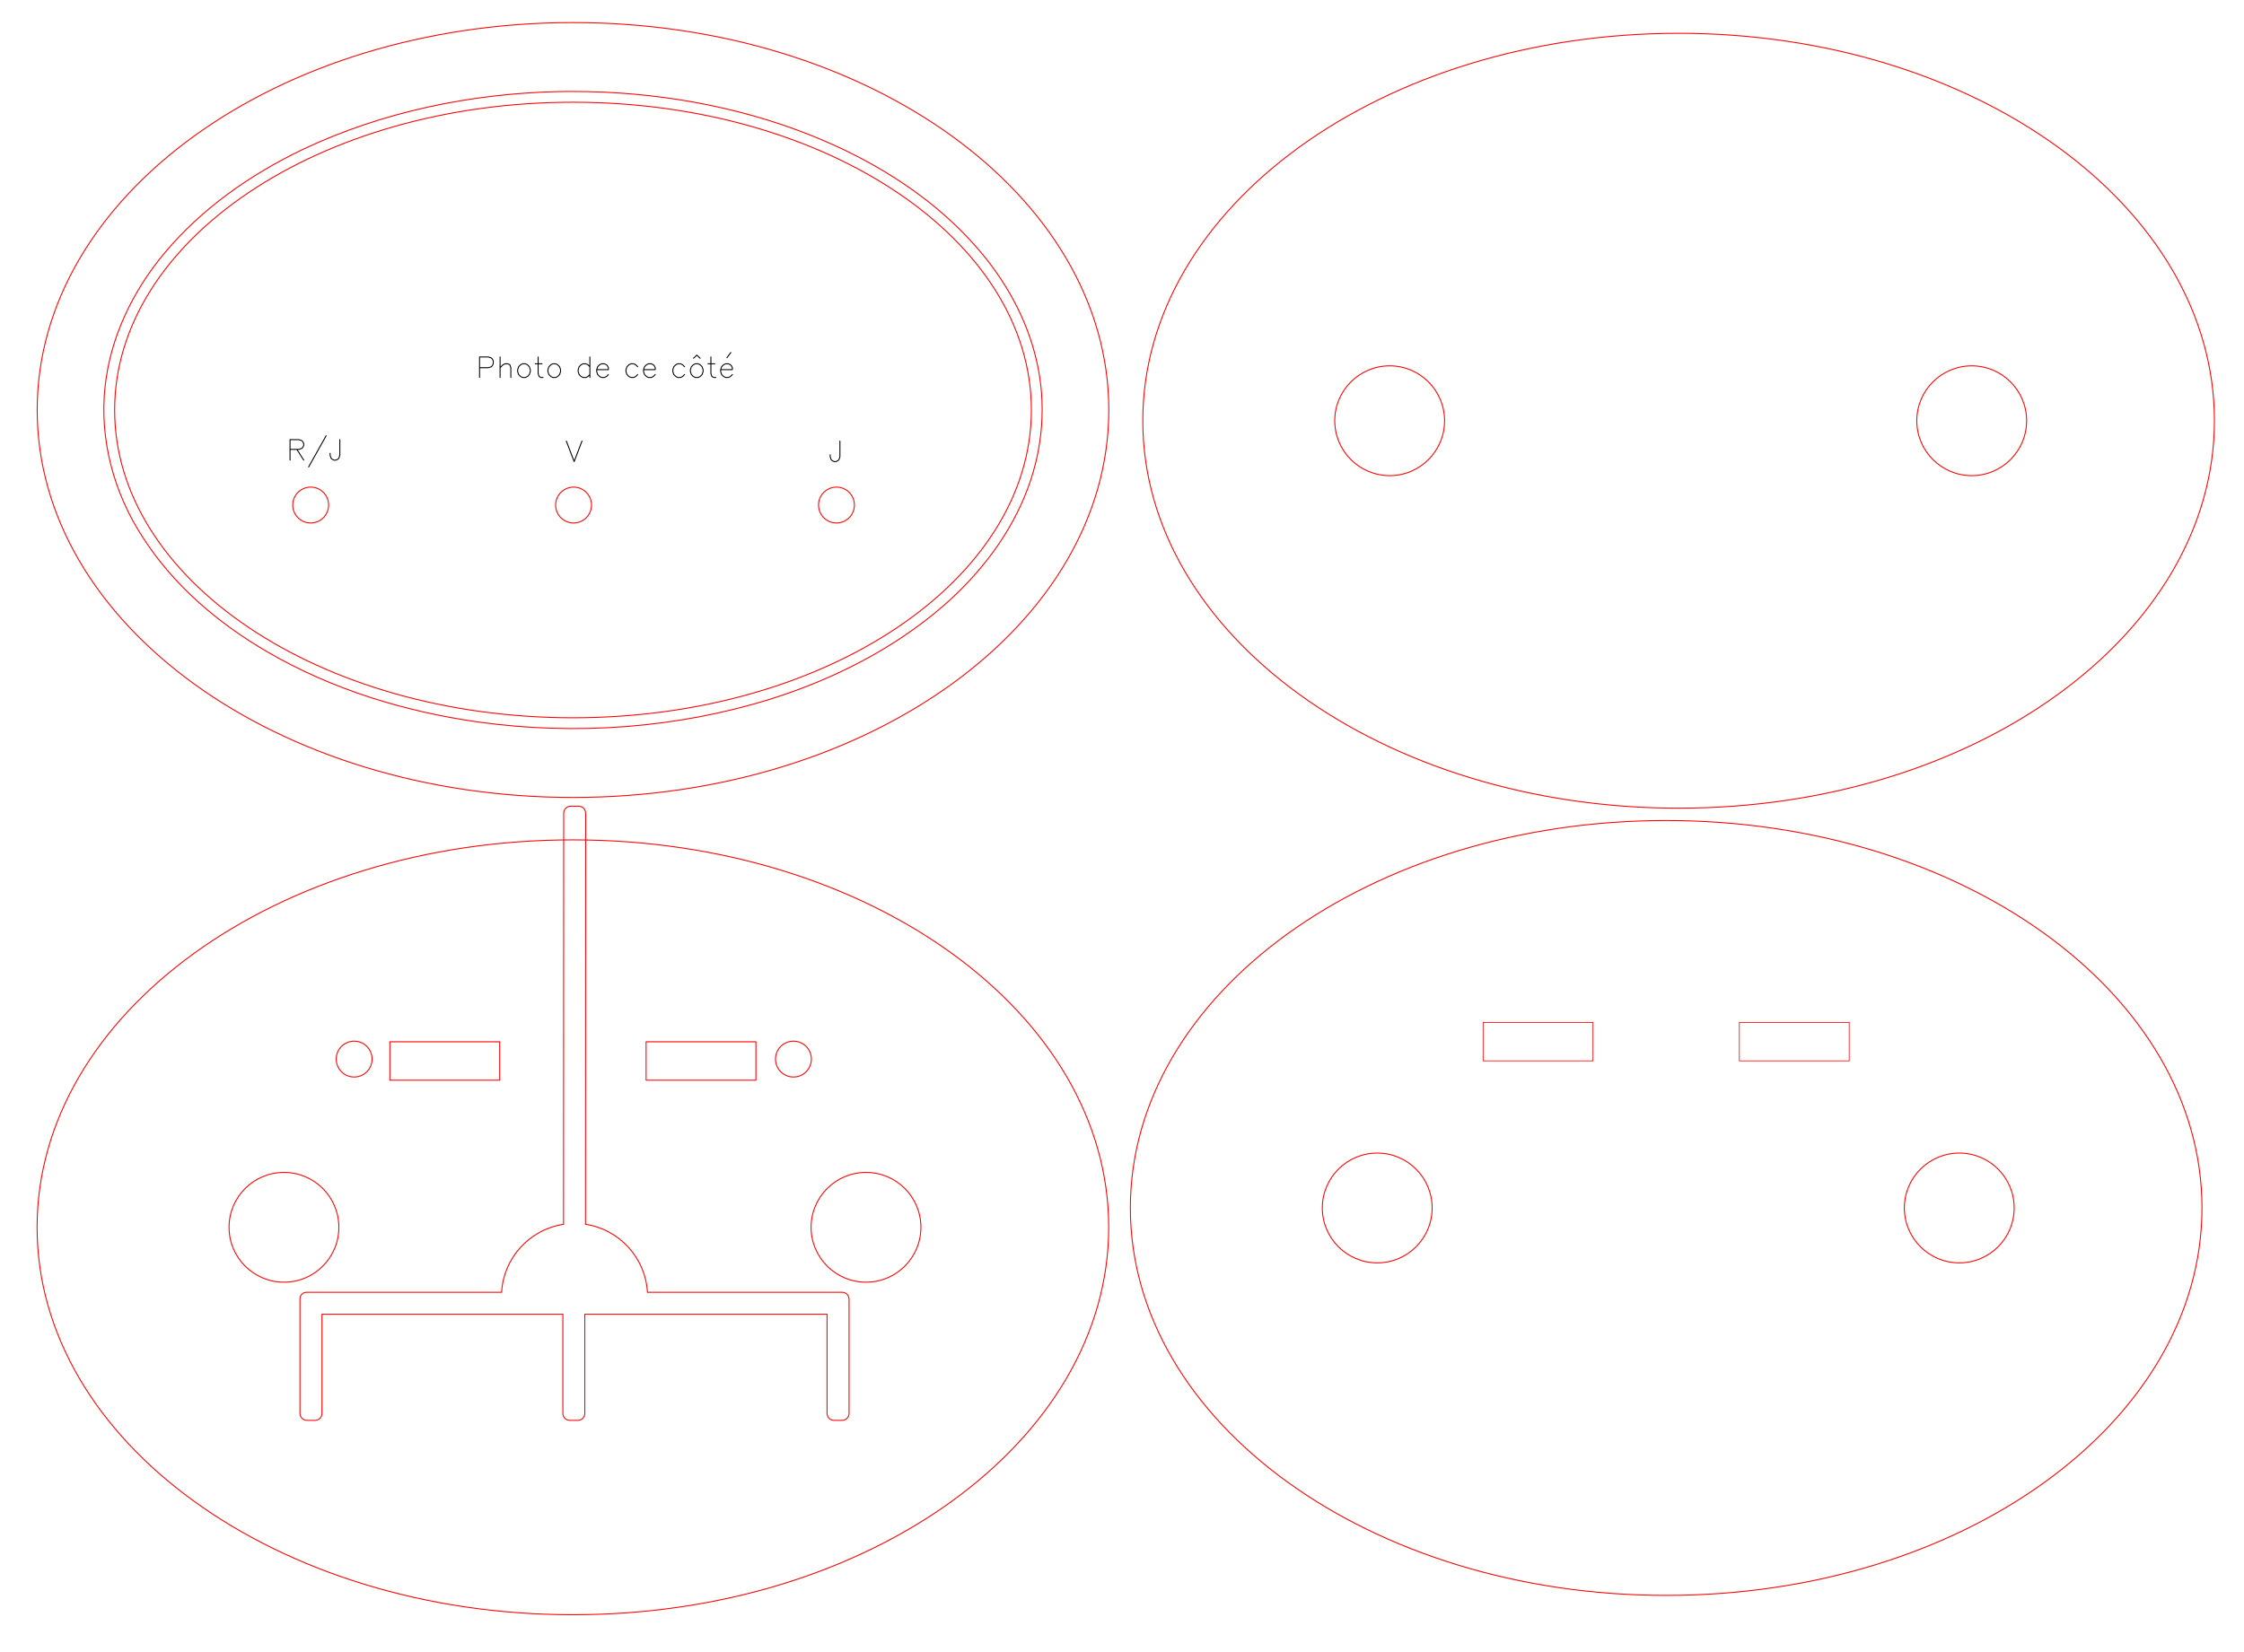
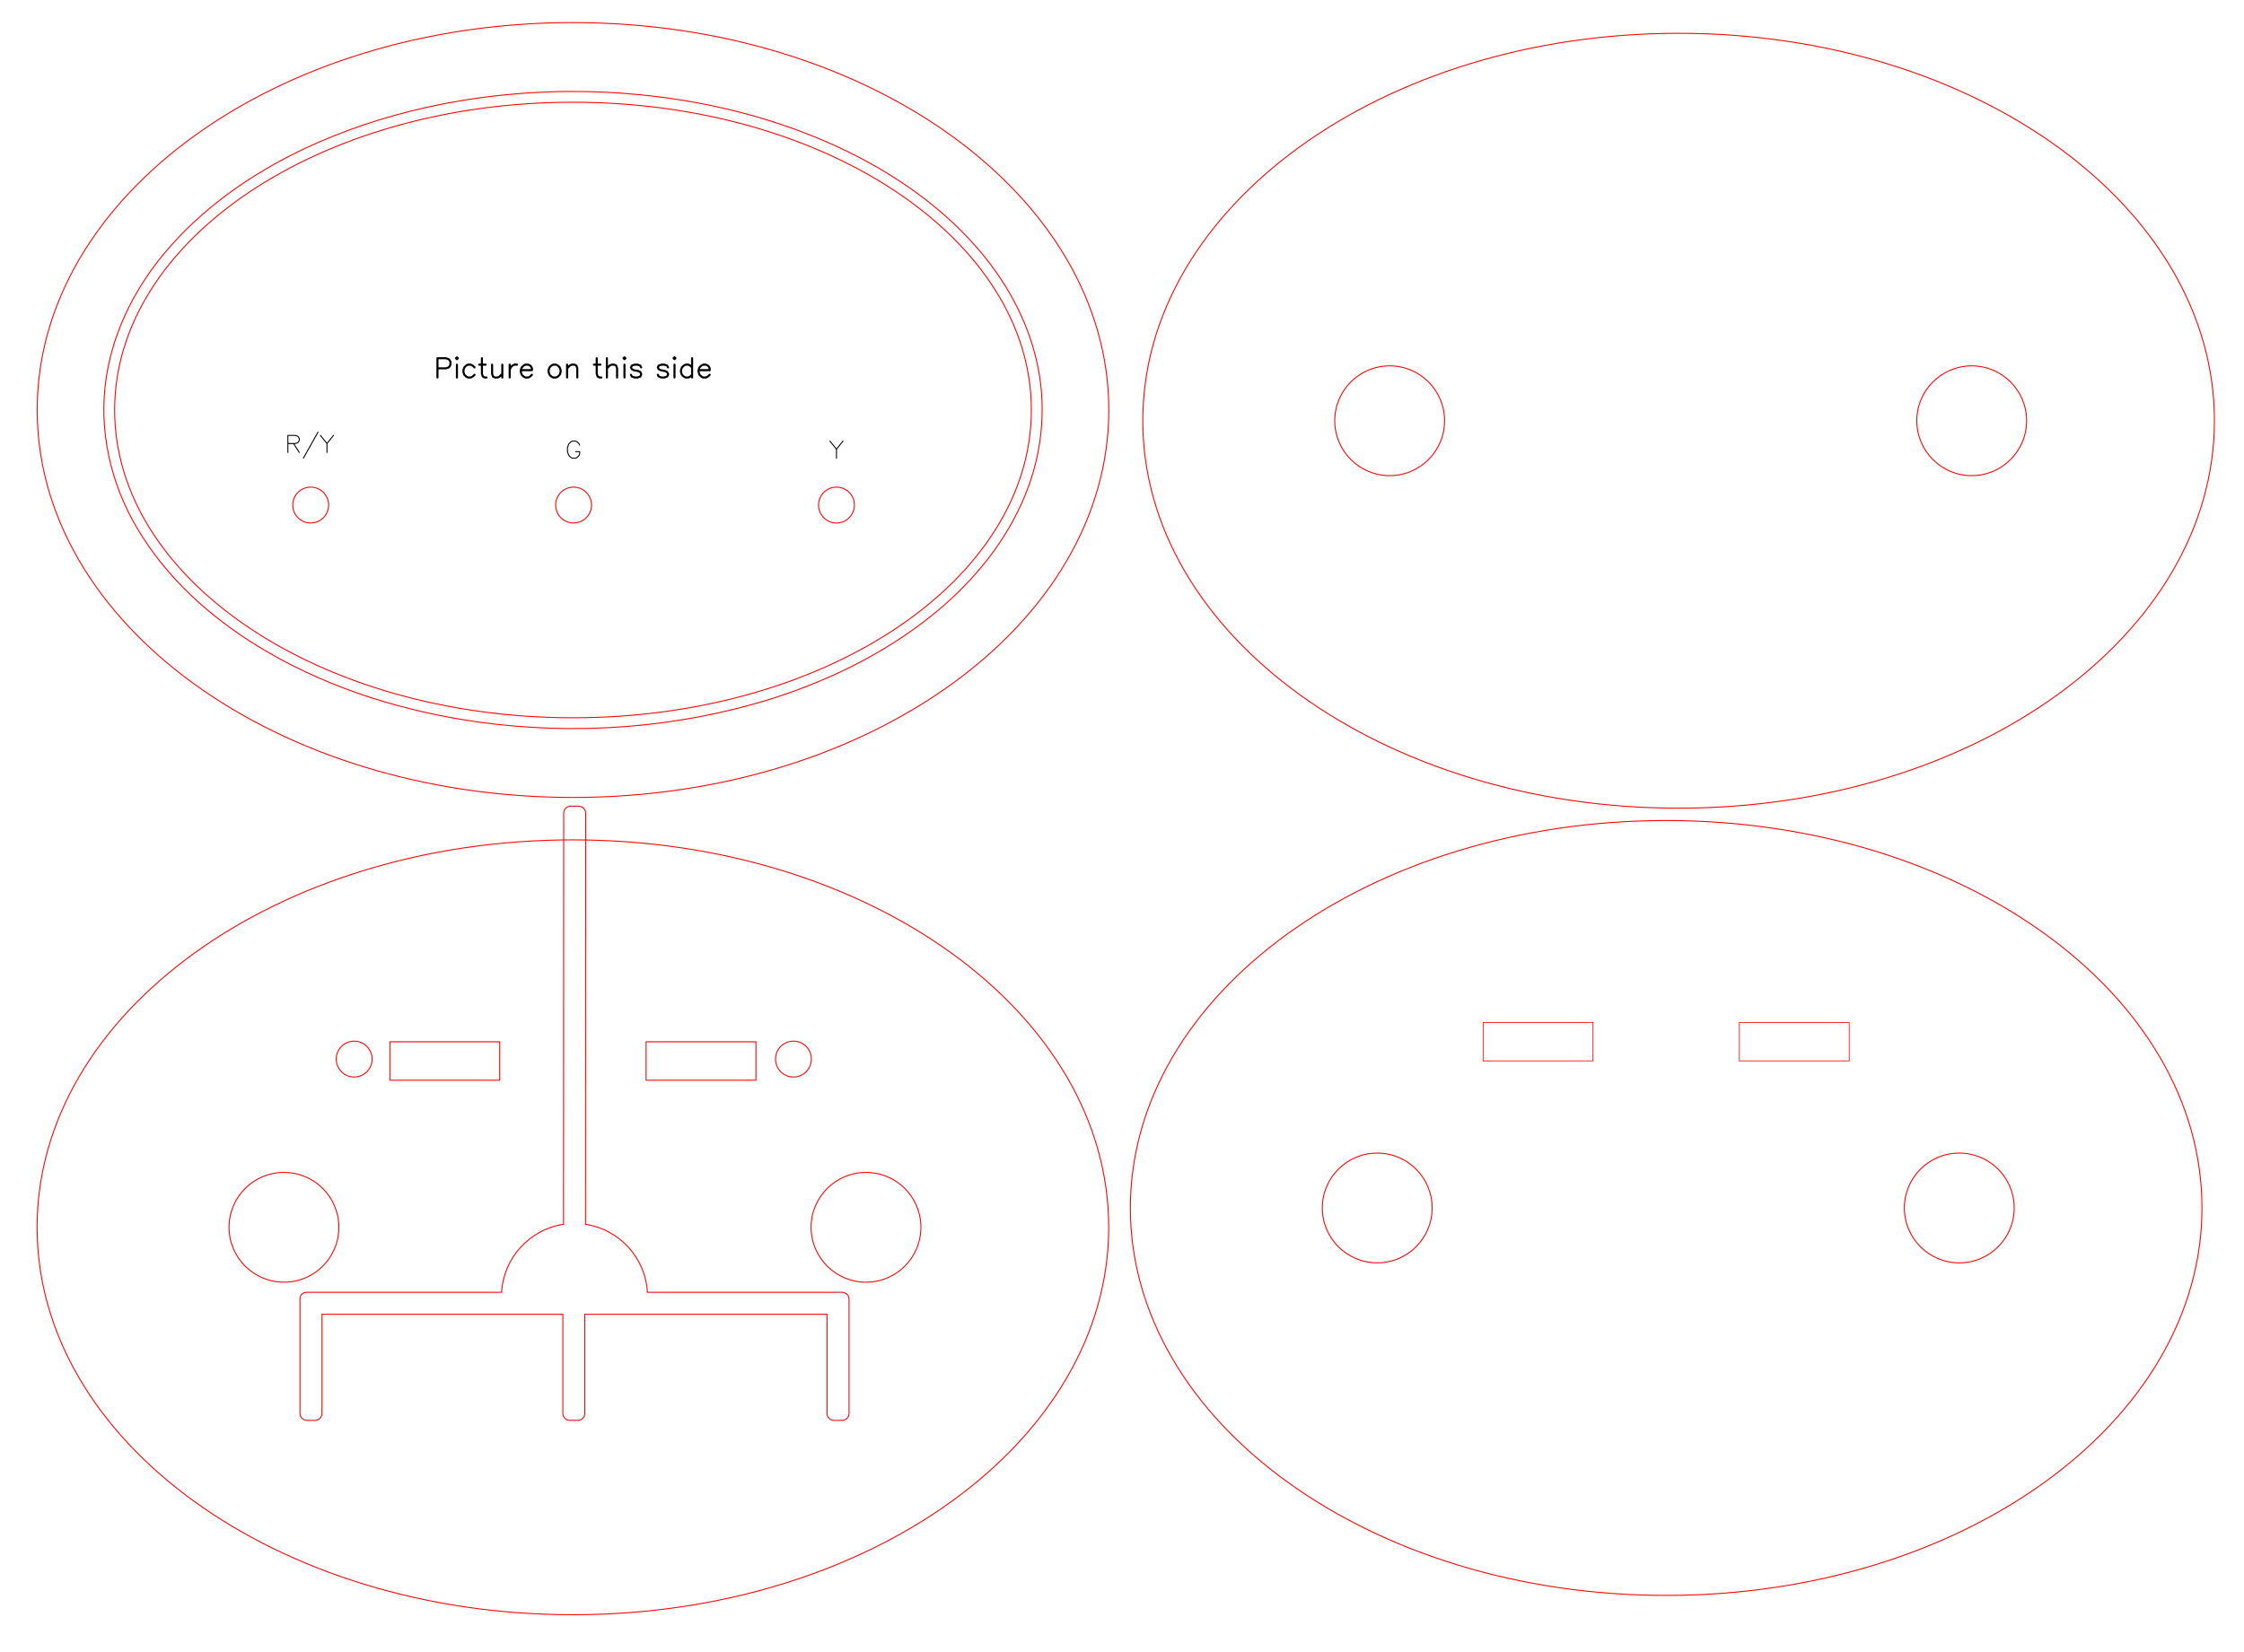
<svg xmlns="http://www.w3.org/2000/svg" width="613mm" height="451.364mm" viewBox="0 0 613 451.364" version="1.1" id="svg2256">
  <defs id="defs2253">
    <rect x="1180.458" y="480.306" width="45.912" height="53.858" id="rect18691" />
    <rect x="1128.366" y="448.521" width="56.507" height="32.668" id="rect17673" />
    <rect x="951.783" y="468.828" width="316.084" height="82.111" id="rect15727" />
    <rect x="946.463" y="343.374" width="307.163" height="99.891" id="rect13049" />
    <rect x="801.621" y="434.524" width="96.145" height="72.421" id="rect11286" />
    <rect x="1274.853" y="595.597" width="83.658" height="68.675" id="rect8134" />
    <rect x="1060.088" y="604.338" width="78.664" height="56.188" id="rect7248" />
    <rect x="860.307" y="586.857" width="133.604" height="121.117" id="rect4822" />
    <rect x="194.787" y="159.825" width="299.672" height="137.349" id="rect2404" />
  </defs>
-   <g id="layer1" transform="translate(-259.893,-37.8971)">
+   <g id="layer1" transform="translate(-259.893,-37.8971)" style="display:inline">
    <ellipse style="fill:none;fill-rule:evenodd;stroke:#ff0000;stroke-width:0.265;stroke-linecap:round;stroke-linejoin:round" id="ellipse518" cx="416.393" cy="373.261" rx="146.368" ry="105.868" />
    <rect style="fill:none;fill-rule:evenodd;stroke:#ff0000;stroke-width:0.265;stroke-linecap:round;stroke-linejoin:round" id="rect544" width="30" height="10.5" x="366.393" y="322.565" />
    <rect style="fill:none;fill-rule:evenodd;stroke:#ff0000;stroke-width:0.265;stroke-linecap:round;stroke-linejoin:round" id="rect626" width="30" height="10.5" x="436.393" y="322.565" />
    <circle style="fill:none;stroke:#ff0000;stroke-width:0.265" id="circle635" cx="476.638" cy="327.293" r="4.9" />
    <g id="g654" transform="translate(5.2e-6,241.2831)">
      <ellipse style="fill:none;stroke:#ff0000;stroke-width:0.265" id="ellipse1174" cx="496.461" cy="131.978" rx="15" ry="15" />
      <ellipse style="fill:none;stroke:#ff0000;stroke-width:0.265" id="ellipse648" cx="337.461" cy="131.978" rx="15" ry="15" />
    </g>
    <g id="g2600-1" transform="translate(9.263863,-220.3959)">
      <ellipse style="fill:none;fill-rule:evenodd;stroke:#ff0000;stroke-width:0.265;stroke-linecap:round;stroke-linejoin:round" id="ellipse2317-1" cx="709.179" cy="373.261" rx="146.368" ry="105.868" />
      <g id="g2331-7" transform="translate(292.7853,241.2831)">
        <ellipse style="fill:none;stroke:#ff0000;stroke-width:0.265" id="ellipse2327-6" cx="496.461" cy="131.978" rx="15" ry="15" />
        <ellipse style="fill:none;stroke:#ff0000;stroke-width:0.265" id="ellipse2329-5" cx="337.461" cy="131.978" rx="15" ry="15" />
      </g>
    </g>
    <path id="path2602" style="fill:none;fill-rule:evenodd;stroke:#ff0000;stroke-width:0.265;stroke-linecap:round;stroke-linejoin:round" d="M 416.42,44.065 A 146.368,105.868 0 0 0 270.052,149.933 146.368,105.868 0 0 0 416.42,255.8 146.368,105.868 0 0 0 562.788,149.933 146.368,105.868 0 0 0 416.42,44.065 Z m -0.924,18.82 c 3.264,-0.011 6.527,0.071 9.787,0.215 21.754,1.044 43.459,5.734 63.29,14.852 14.092,6.52 27.314,15.353 37.657,27.028 8.106,9.075 14.293,20.035 16.928,31.97 2.557,11.237 1.611,23.167 -2.34,33.967 -4.645,12.745 -13.177,23.789 -23.351,32.636 -13.546,11.691 -29.83,19.897 -46.823,25.285 -25.805,8.048 -53.408,10.063 -80.159,6.345 -20.101,-2.85 -39.916,-8.897 -57.521,-19.137 -13.391,-7.777 -25.575,-18.113 -33.997,-31.22 -7.948,-12.093 -11.969,-26.907 -10.362,-41.355 1.451,-13.4 7.547,-26.017 16.127,-36.303 10.239,-12.29 23.63,-21.639 37.995,-28.502 21.673,-10.216 45.614,-15.157 69.505,-15.738 1.087,-0.026 2.175,-0.04 3.263,-0.043 z" />
    <ellipse style="fill:none;stroke:#ff0000;stroke-width:0.265" id="circle3631" cx="356.638" cy="327.293" rx="4.9" ry="4.9" />
    <path id="rect869" style="opacity:1;vector-effect:none;fill:none;fill-opacity:1;fill-rule:evenodd;stroke:#ff0000;stroke-width:1;stroke-linecap:butt;stroke-linejoin:miter;stroke-miterlimit:4;stroke-dasharray:none;stroke-dashoffset:0;stroke-opacity:1" d="m 589.316,832.57 c -4.063,0 -7.333,3.271 -7.334,7.334 l -0.143,424.484 a 75.591,75.591 0 0 0 -63.977,70.254 h -192.713 -8.166 -0.566 c -3.721,0 -6.717,2.996 -6.717,6.717 v 0.566 8.678 109.039 c 0,4.035 3.248,7.283 7.283,7.283 h 8.166 c 4.035,0 7.283,-3.248 7.283,-7.283 v -102.322 h 248.697 v 102.322 c 0,4.035 3.25,7.283 7.285,7.283 h 8.107 c 4.035,0 7.285,-3.248 7.285,-7.283 v -102.322 h 250.088 v 102.322 c 0,4.035 3.25,7.283 7.285,7.283 h 8.164 c 4.035,0 7.283,-3.248 7.283,-7.283 v -109.039 -8.678 -0.566 c 0,-0.064 -0.035,-0.116 -0.039,-0.18 -4.5e-4,0 -9.3e-4,-0.012 -0.002,-0.016 -0.048,-0.467 -0.14,-0.92 -0.271,-1.355 -0.589,-2.437 -2.425,-4.273 -4.863,-4.859 -0.432,-0.13 -0.881,-0.222 -1.344,-0.27 -0.07,0 -0.127,-0.039 -0.197,-0.039 h -0.568 -8.164 -192.715 a 75.591,75.591 0 0 0 -63.949,-70.246 l 0.143,-424.49 c 10e-4,-4.063 -3.271,-7.334 -7.334,-7.334 z" transform="matrix(0.2645833,0,0,0.2645833,259.893,37.8971)" />
    <path style="fill:none;stroke:#ff0000;stroke-width:0.265" d="m 488.393,171.003 a 4.9,4.9 0 0 0 -4.9,4.9 4.9,4.9 0 0 0 4.9,4.9 4.9,4.9 0 0 0 4.9,-4.9 4.9,4.9 0 0 0 -4.9,-4.9 z" id="path883" />
    <path style="fill:none;stroke:#ff0000;stroke-width:0.265" d="m 416.577,171.003 a 4.9,4.9 0 0 0 -4.9,4.9 4.9,4.9 0 0 0 4.9,4.9 4.9,4.9 0 0 0 4.9,-4.9 4.9,4.9 0 0 0 -4.9,-4.9 z" id="path881" />
    <path style="fill:none;stroke:#ff0000;stroke-width:0.265" d="m 344.761,171.003 a 4.9,4.9 0 0 0 -4.9,4.9 4.9,4.9 0 0 0 4.9,4.9 4.9,4.9 0 0 0 4.9,-4.9 4.9,4.9 0 0 0 -4.9,-4.9 z" id="path1808" />
    <ellipse style="fill:none;fill-rule:evenodd;stroke:#ff0000;stroke-width:0.265;stroke-linecap:round;stroke-linejoin:round" id="path141" cx="416.42" cy="149.933" rx="125.212" ry="84.098" />
-     <path d="m 390.895,135.436 v 5.605 m 0,-5.605 h 2.405 l 0.796,0.271 0.271,0.271 0.271,0.525 v 0.804 l -0.271,0.533 -0.271,0.271 -0.796,0.262 h -2.405" style="fill:none;stroke:#000000;stroke-width:0.265;stroke-linecap:round;stroke-linejoin:round;stroke-miterlimit:4;stroke-dasharray:none" id="path14065" />
-     <path d="m 396.5,135.436 v 5.605 m 0,-2.667 0.804,-0.804 0.533,-0.262 h 0.796 l 0.542,0.262 0.262,0.804 v 2.667" style="fill:none;stroke:#000000;stroke-width:0.265;stroke-linecap:round;stroke-linejoin:round;stroke-miterlimit:4;stroke-dasharray:none" id="path14067" />
-     <path d="m 402.63,137.307 -0.525,0.262 -0.542,0.542 -0.262,0.796 v 0.533 l 0.262,0.8 0.542,0.533 0.525,0.267 h 0.804 l 0.533,-0.267 0.533,-0.533 0.262,-0.8 v -0.533 l -0.262,-0.796 -0.533,-0.542 -0.533,-0.262 h -0.804" style="fill:none;stroke:#000000;stroke-width:0.265;stroke-linecap:round;stroke-linejoin:round;stroke-miterlimit:4;stroke-dasharray:none" id="path14069" />
-     <path d="m 406.897,135.436 v 4.538 l 0.271,0.8 0.525,0.267 h 0.542 m -2.134,-3.734 h 1.863" style="fill:none;stroke:#000000;stroke-width:0.265;stroke-linecap:round;stroke-linejoin:round;stroke-miterlimit:4;stroke-dasharray:none" id="path14071" />
-     <path d="m 410.893,137.307 -0.525,0.262 -0.542,0.542 -0.262,0.796 v 0.533 l 0.262,0.8 0.542,0.533 0.525,0.267 h 0.804 l 0.533,-0.267 0.533,-0.533 0.262,-0.8 v -0.533 l -0.262,-0.796 -0.533,-0.542 -0.533,-0.262 h -0.804" style="fill:none;stroke:#000000;stroke-width:0.265;stroke-linecap:round;stroke-linejoin:round;stroke-miterlimit:4;stroke-dasharray:none" id="path14073" />
-     <path d="m 421.028,135.436 v 5.605 m 0,-2.929 -0.533,-0.542 -0.533,-0.262 h -0.804 l -0.525,0.262 -0.542,0.542 -0.262,0.796 v 0.533 l 0.262,0.8 0.542,0.533 0.525,0.267 h 0.804 l 0.533,-0.267 0.533,-0.533" style="fill:none;stroke:#000000;stroke-width:0.265;stroke-linecap:round;stroke-linejoin:round;stroke-miterlimit:4;stroke-dasharray:none" id="path14075" />
-     <path d="m 422.891,138.907 h 3.2 v -0.533 l -0.262,-0.533 -0.271,-0.271 -0.533,-0.262 h -0.804 l -0.525,0.262 -0.542,0.542 -0.262,0.796 v 0.533 l 0.262,0.8 0.542,0.533 0.525,0.267 h 0.804 l 0.533,-0.267 0.533,-0.533" style="fill:none;stroke:#000000;stroke-width:0.265;stroke-linecap:round;stroke-linejoin:round;stroke-miterlimit:4;stroke-dasharray:none" id="path14077" />
-     <path d="m 434.092,138.111 -0.533,-0.542 -0.533,-0.262 h -0.804 l -0.525,0.262 -0.542,0.542 -0.262,0.796 v 0.533 l 0.262,0.8 0.542,0.533 0.525,0.267 h 0.804 l 0.533,-0.267 0.533,-0.533" style="fill:none;stroke:#000000;stroke-width:0.265;stroke-linecap:round;stroke-linejoin:round;stroke-miterlimit:4;stroke-dasharray:none" id="path14079" />
-     <path d="m 435.692,138.907 h 3.2 v -0.533 l -0.262,-0.533 -0.271,-0.271 -0.533,-0.262 h -0.804 l -0.525,0.262 -0.542,0.542 -0.262,0.796 v 0.533 l 0.262,0.8 0.542,0.533 0.525,0.267 h 0.804 l 0.533,-0.267 0.533,-0.533" style="fill:none;stroke:#000000;stroke-width:0.265;stroke-linecap:round;stroke-linejoin:round;stroke-miterlimit:4;stroke-dasharray:none" id="path14081" />
-     <path d="m 446.894,138.111 -0.533,-0.542 -0.533,-0.262 h -0.804 l -0.525,0.262 -0.542,0.542 -0.262,0.796 v 0.533 l 0.262,0.8 0.542,0.533 0.525,0.267 h 0.804 l 0.533,-0.267 0.533,-0.533" style="fill:none;stroke:#000000;stroke-width:0.265;stroke-linecap:round;stroke-linejoin:round;stroke-miterlimit:4;stroke-dasharray:none" id="path14083" />
-     <path d="m 449.823,137.307 -0.525,0.262 -0.542,0.542 -0.262,0.796 v 0.533 l 0.262,0.8 0.542,0.533 0.525,0.267 h 0.804 l 0.533,-0.267 0.533,-0.533 0.262,-0.8 v -0.533 l -0.262,-0.796 -0.533,-0.542 -0.533,-0.262 h -0.804 m -0.474,-1.524 0.906,-0.847 0.906,0.847" style="fill:none;stroke:#000000;stroke-width:0.265;stroke-linecap:round;stroke-linejoin:round;stroke-miterlimit:4;stroke-dasharray:none" id="path14085" />
-     <path d="m 454.09,135.436 v 4.538 l 0.271,0.8 0.525,0.267 h 0.542 m -2.134,-3.734 h 1.863" style="fill:none;stroke:#000000;stroke-width:0.265;stroke-linecap:round;stroke-linejoin:round;stroke-miterlimit:4;stroke-dasharray:none" id="path14087" />
-     <path d="m 456.757,138.907 h 3.2 v -0.533 l -0.262,-0.533 -0.271,-0.271 -0.533,-0.262 h -0.804 l -0.525,0.262 -0.542,0.542 -0.262,0.796 v 0.533 l 0.262,0.8 0.542,0.533 0.525,0.267 h 0.804 l 0.533,-0.267 0.533,-0.533 m -0.423,-6.024 -1.067,1.439" style="fill:none;stroke:#000000;stroke-width:0.265;stroke-linecap:round;stroke-linejoin:round;stroke-miterlimit:4;stroke-dasharray:none" id="path14089" />
-     <g style="fill:none;stroke:#000000;stroke-width:1;stroke-linecap:round;stroke-linejoin:round;stroke-miterlimit:4;stroke-dasharray:none" transform="matrix(0.264583,0,0,0.264583,173.0102,29.4548)" id="g19653">
+     <ellipse style="fill:none;fill-rule:evenodd;stroke:#ff0000;stroke-width:0.265;stroke-linecap:round;stroke-linejoin:round" id="ellipse2317" cx="715.045" cy="367.975" rx="146.368" ry="105.868" />
+     <ellipse style="fill:none;stroke:#ff0000;stroke-width:0.265" id="ellipse2327" cx="795.113" cy="367.975" rx="15" ry="15" />
+     <ellipse style="fill:none;stroke:#ff0000;stroke-width:0.265" id="ellipse2329" cx="636.113" cy="367.975" rx="15" ry="15" />
+     <rect style="fill:none;stroke:#ff0000;stroke-width:0.2;stroke-opacity:1" id="rect1293" width="30" height="10.5" x="665.045" y="317.279" />
+     <rect style="fill:none;stroke:#ff0000;stroke-width:0.2;stroke-opacity:1" id="rect1295" width="30" height="10.5" x="735.045" y="317.279" />
+   </g>
+   <g id="layer3" style="display:none">
+     <g id="g6051" transform="translate(-268.7422,-37.8971)" style="display:inline">
+       <path d="m 390.895,135.436 v 5.605 m 0,-5.605 h 2.405 l 0.796,0.271 0.271,0.271 0.271,0.525 v 0.804 l -0.271,0.533 -0.271,0.271 -0.796,0.262 h -2.405" style="fill:none;stroke:#000000;stroke-width:0.265;stroke-linecap:round;stroke-linejoin:round;stroke-miterlimit:4;stroke-dasharray:none" id="path14065" transform="translate(-1.0833333e-6)" />
+       <path d="m 396.5,135.436 v 5.605 m 0,-2.667 0.804,-0.804 0.533,-0.262 h 0.796 l 0.542,0.262 0.262,0.804 v 2.667" style="fill:none;stroke:#000000;stroke-width:0.265;stroke-linecap:round;stroke-linejoin:round;stroke-miterlimit:4;stroke-dasharray:none" id="path14067" transform="translate(-1.0833333e-6)" />
+       <path d="m 402.63,137.307 -0.525,0.262 -0.542,0.542 -0.262,0.796 v 0.533 l 0.262,0.8 0.542,0.533 0.525,0.267 h 0.804 l 0.533,-0.267 0.533,-0.533 0.262,-0.8 v -0.533 l -0.262,-0.796 -0.533,-0.542 -0.533,-0.262 h -0.804" style="fill:none;stroke:#000000;stroke-width:0.265;stroke-linecap:round;stroke-linejoin:round;stroke-miterlimit:4;stroke-dasharray:none" id="path14069" transform="translate(-1.0833333e-6)" />
+       <path d="m 406.897,135.436 v 4.538 l 0.271,0.8 0.525,0.267 h 0.542 m -2.134,-3.734 h 1.863" style="fill:none;stroke:#000000;stroke-width:0.265;stroke-linecap:round;stroke-linejoin:round;stroke-miterlimit:4;stroke-dasharray:none" id="path14071" transform="translate(-1.0833333e-6)" />
+       <path d="m 410.893,137.307 -0.525,0.262 -0.542,0.542 -0.262,0.796 v 0.533 l 0.262,0.8 0.542,0.533 0.525,0.267 h 0.804 l 0.533,-0.267 0.533,-0.533 0.262,-0.8 v -0.533 l -0.262,-0.796 -0.533,-0.542 -0.533,-0.262 h -0.804" style="fill:none;stroke:#000000;stroke-width:0.265;stroke-linecap:round;stroke-linejoin:round;stroke-miterlimit:4;stroke-dasharray:none" id="path14073" transform="translate(-1.0833333e-6)" />
+       <path d="m 421.028,135.436 v 5.605 m 0,-2.929 -0.533,-0.542 -0.533,-0.262 h -0.804 l -0.525,0.262 -0.542,0.542 -0.262,0.796 v 0.533 l 0.262,0.8 0.542,0.533 0.525,0.267 h 0.804 l 0.533,-0.267 0.533,-0.533" style="fill:none;stroke:#000000;stroke-width:0.265;stroke-linecap:round;stroke-linejoin:round;stroke-miterlimit:4;stroke-dasharray:none" id="path14075" transform="translate(-1.0833333e-6)" />
+       <path d="m 422.891,138.907 h 3.2 v -0.533 l -0.262,-0.533 -0.271,-0.271 -0.533,-0.262 h -0.804 l -0.525,0.262 -0.542,0.542 -0.262,0.796 v 0.533 l 0.262,0.8 0.542,0.533 0.525,0.267 h 0.804 l 0.533,-0.267 0.533,-0.533" style="fill:none;stroke:#000000;stroke-width:0.265;stroke-linecap:round;stroke-linejoin:round;stroke-miterlimit:4;stroke-dasharray:none" id="path14077" transform="translate(-1.0833333e-6)" />
+       <path d="m 434.092,138.111 -0.533,-0.542 -0.533,-0.262 h -0.804 l -0.525,0.262 -0.542,0.542 -0.262,0.796 v 0.533 l 0.262,0.8 0.542,0.533 0.525,0.267 h 0.804 l 0.533,-0.267 0.533,-0.533" style="fill:none;stroke:#000000;stroke-width:0.265;stroke-linecap:round;stroke-linejoin:round;stroke-miterlimit:4;stroke-dasharray:none" id="path14079" transform="translate(-1.0833333e-6)" />
+       <path d="m 435.692,138.907 h 3.2 v -0.533 l -0.262,-0.533 -0.271,-0.271 -0.533,-0.262 h -0.804 l -0.525,0.262 -0.542,0.542 -0.262,0.796 v 0.533 l 0.262,0.8 0.542,0.533 0.525,0.267 h 0.804 l 0.533,-0.267 0.533,-0.533" style="fill:none;stroke:#000000;stroke-width:0.265;stroke-linecap:round;stroke-linejoin:round;stroke-miterlimit:4;stroke-dasharray:none" id="path14081" transform="translate(-1.0833333e-6)" />
+       <path d="m 446.894,138.111 -0.533,-0.542 -0.533,-0.262 h -0.804 l -0.525,0.262 -0.542,0.542 -0.262,0.796 v 0.533 l 0.262,0.8 0.542,0.533 0.525,0.267 h 0.804 l 0.533,-0.267 0.533,-0.533" style="fill:none;stroke:#000000;stroke-width:0.265;stroke-linecap:round;stroke-linejoin:round;stroke-miterlimit:4;stroke-dasharray:none" id="path14083" transform="translate(-1.0833333e-6)" />
+       <path d="m 449.823,137.307 -0.525,0.262 -0.542,0.542 -0.262,0.796 v 0.533 l 0.262,0.8 0.542,0.533 0.525,0.267 h 0.804 l 0.533,-0.267 0.533,-0.533 0.262,-0.8 v -0.533 l -0.262,-0.796 -0.533,-0.542 -0.533,-0.262 h -0.804 m -0.474,-1.524 0.906,-0.847 0.906,0.847" style="fill:none;stroke:#000000;stroke-width:0.265;stroke-linecap:round;stroke-linejoin:round;stroke-miterlimit:4;stroke-dasharray:none" id="path14085" transform="translate(-1.0833333e-6)" />
+       <path d="m 454.09,135.436 v 4.538 l 0.271,0.8 0.525,0.267 h 0.542 m -2.134,-3.734 h 1.863" style="fill:none;stroke:#000000;stroke-width:0.265;stroke-linecap:round;stroke-linejoin:round;stroke-miterlimit:4;stroke-dasharray:none" id="path14087" transform="translate(-1.0833333e-6)" />
+       <path d="m 456.757,138.907 h 3.2 v -0.533 l -0.262,-0.533 -0.271,-0.271 -0.533,-0.262 h -0.804 l -0.525,0.262 -0.542,0.542 -0.262,0.796 v 0.533 l 0.262,0.8 0.542,0.533 0.525,0.267 h 0.804 l 0.533,-0.267 0.533,-0.533 m -0.423,-6.024 -1.067,1.439" style="fill:none;stroke:#000000;stroke-width:0.265;stroke-linecap:round;stroke-linejoin:round;stroke-miterlimit:4;stroke-dasharray:none" id="path14089" transform="translate(-1.0833333e-6)" />
+     </g>
+     <g style="display:inline;fill:none;stroke:#000000;stroke-width:1;stroke-linecap:round;stroke-linejoin:round;stroke-miterlimit:4;stroke-dasharray:none" transform="matrix(0.264583,0,0,0.264583,-86.8828,-8.442301)" id="g19653">
      <g transform="translate(1180.46,508.619)" id="g19651" style="stroke-width:1;stroke-miterlimit:4;stroke-dasharray:none">
        <path d="M 472,662 V 158 L 441,63 410,31.5 346,0 H 284 L 220,31.5 189,63 158,158 v 62" style="stroke-width:31.25;stroke-miterlimit:4;stroke-dasharray:none" transform="scale(0.032,-0.032)" id="path19649" />
      </g>
    </g>
-     <g style="fill:none;stroke:#000000;stroke-width:1;stroke-linecap:round;stroke-linejoin:round;stroke-miterlimit:4;stroke-dasharray:none" transform="matrix(0.264583,0,0,0.264583,85.43311,32.09375)" id="g19839">
+     <g style="display:inline;fill:none;stroke:#000000;stroke-width:1;stroke-linecap:round;stroke-linejoin:round;stroke-miterlimit:4;stroke-dasharray:none" transform="matrix(0.264583,0,0,0.264583,-174.4599,-5.80335)" id="g19839">
      <g transform="translate(951.783,497.141)" id="g19837" style="stroke-width:1;stroke-miterlimit:4;stroke-dasharray:none">
        <path d="M 220,662 V 0 m 0,662 h 284 l 94,-32 32,-32 32,-62 V 472 L 630,410 598,378 504,346 H 220 M 441,346 662,0" style="stroke-width:31.25;stroke-miterlimit:4;stroke-dasharray:none" transform="scale(0.032,-0.032)" id="path19831" />
        <path d="M 724,788 158,-220" style="stroke-width:31.25;stroke-miterlimit:4;stroke-dasharray:none" transform="matrix(0.032,0,0,-0.032,21.184,0)" id="path19833" />
        <path d="M 472,662 V 158 L 441,63 410,31.5 346,0 H 284 L 220,31.5 189,63 158,158 v 62" style="stroke-width:31.25;stroke-miterlimit:4;stroke-dasharray:none" transform="matrix(0.032,0,0,-0.032,43.36,0)" id="path19835" />
      </g>
    </g>
-     <g style="fill:none;stroke:#000000;stroke-width:0.265;stroke-linecap:round;stroke-linejoin:round;stroke-miterlimit:4;stroke-dasharray:none" id="g20028" transform="translate(-75.05564,-18.23825)">
+     <g style="display:inline;fill:none;stroke:#000000;stroke-width:0.265;stroke-linecap:round;stroke-linejoin:round;stroke-miterlimit:4;stroke-dasharray:none" id="g20028" transform="translate(-334.9486,-56.13535)">
      <g transform="translate(488.592,182.265)" id="g20026" style="stroke-width:0.265;stroke-miterlimit:4;stroke-dasharray:none">
        <path d="M 126,662 378,0 M 630,662 378,0" style="stroke-width:31.25;stroke-miterlimit:4;stroke-dasharray:none" transform="scale(0.00846667,-0.00846667)" id="path20024" />
      </g>
    </g>
-     <ellipse style="fill:none;fill-rule:evenodd;stroke:#ff0000;stroke-width:0.265;stroke-linecap:round;stroke-linejoin:round" id="ellipse2317" cx="715.045" cy="367.975" rx="146.368" ry="105.868" />
-     <ellipse style="fill:none;stroke:#ff0000;stroke-width:0.265" id="ellipse2327" cx="795.113" cy="367.975" rx="15" ry="15" />
-     <ellipse style="fill:none;stroke:#ff0000;stroke-width:0.265" id="ellipse2329" cx="636.113" cy="367.975" rx="15" ry="15" />
-     <rect style="fill:none;stroke:#ff0000;stroke-width:0.2;stroke-opacity:1" id="rect1293" width="30" height="10.5" x="665.045" y="317.279" />
-     <rect style="fill:none;stroke:#ff0000;stroke-width:0.2;stroke-opacity:1" id="rect1295" width="30" height="10.5" x="735.045" y="317.279" />
+   </g>
+   <g id="layer2" style="display:inline">
+     <g style="fill:none;stroke:#000000;stroke-width:1.131;stroke-linecap:round;stroke-linejoin:round" id="g5996" transform="matrix(0.887772,0,0,0.8799019,16.88155,25.69449)">
+       <g transform="translate(113.604,88.0302)" id="g5994" style="stroke-width:1.131">
+         <path d="M 220,662 V 0 m 0,662 h 284 l 94,-32 32,-32 32,-62 V 441 L 630,378 598,346 504,315 H 220" style="stroke-width:0.735in" transform="scale(0.0090448,-0.0090448)" id="path5960" />
+         <path d="m 189,662 31,-32 32,32 -32,31 -31,-31 M 220,441 V 0" style="stroke-width:0.735in" transform="matrix(0.0090448,0,0,-0.0090448,5.98766,0)" id="path5962" />
+         <path d="m 567,346 -63,64 -63,31 H 346 L 284,410 220,346 189,252 V 189 L 220,94.5 284,31.5 346,0 h 95 l 63,31.5 63,63" style="stroke-width:0.735in" transform="matrix(0.0090448,0,0,-0.0090448,8.26695,0)" id="path5964" />
+         <path d="M 252,662 V 126 L 284,31.5 346,0 h 64 M 158,441 h 220" style="stroke-width:0.735in" transform="matrix(0.0090448,0,0,-0.0090448,13.3953,0)" id="path5966" />
+         <path d="M 220,441 V 126 L 252,31.5 315,0 h 95 l 62,31.5 95,94.5 m 0,315 V 0" style="stroke-width:0.735in" transform="matrix(0.0090448,0,0,-0.0090448,16.8143,0)" id="path5968" />
+         <path d="M 220,441 V 0 m 0,252 32,94 63,64 63,31 h 94" style="stroke-width:0.735in" transform="matrix(0.0090448,0,0,-0.0090448,22.2231,0)" id="path5970" />
+         <path d="m 189,252 h 378 v 63 l -31,63 -32,32 -63,31 H 346 L 284,410 220,346 189,252 V 189 L 220,94.5 284,31.5 346,0 h 95 l 63,31.5 63,63" style="stroke-width:0.735in" transform="matrix(0.0090448,0,0,-0.0090448,25.9314,0)" id="path5972" />
+         <path d="M 346,441 284,410 220,346 189,252 V 189 L 220,94.5 284,31.5 346,0 h 95 l 63,31.5 63,63 31,94.5 v 63 l -31,94 -63,64 -63,31 h -95" style="stroke-width:0.735in" transform="matrix(0.0090448,0,0,-0.0090448,34.4788,0)" id="path5974" />
+         <path d="M 220,441 V 0 m 0,315 95,95 63,31 h 94 l 64,-31 31,-95 V 0" style="stroke-width:0.735in" transform="matrix(0.0090448,0,0,-0.0090448,39.8876,0)" id="path5976" />
+         <path d="M 252,662 V 126 L 284,31.5 346,0 h 64 M 158,441 h 220" style="stroke-width:0.735in" transform="matrix(0.0090448,0,0,-0.0090448,48.7153,0)" id="path5978" />
+         <path d="M 220,662 V 0 m 0,315 95,95 63,31 h 94 l 64,-31 31,-95 V 0" style="stroke-width:0.735in" transform="matrix(0.0090448,0,0,-0.0090448,52.1342,0)" id="path5980" />
+         <path d="m 189,662 31,-32 32,32 -32,31 -31,-31 M 220,441 V 0" style="stroke-width:0.735in" transform="matrix(0.0090448,0,0,-0.0090448,57.543,0)" id="path5982" />
+         <path d="m 536,346 -32,64 -94,31 h -95 l -95,-31 -31,-64 31,-62 64,-32 157,-32 63,-31 32,-63 V 94.5 L 504,31.5 410,0 h -95 l -95,31.5 -31,63" style="stroke-width:0.735in" transform="matrix(0.0090448,0,0,-0.0090448,59.8223,0)" id="path5984" />
+         <path d="m 536,346 -32,64 -94,31 h -95 l -95,-31 -31,-64 31,-62 64,-32 157,-32 63,-31 32,-63 V 94.5 L 504,31.5 410,0 h -95 l -95,31.5 -31,63" style="stroke-width:0.735in" transform="matrix(0.0090448,0,0,-0.0090448,68.0893,0)" id="path5986" />
+         <path d="m 189,662 31,-32 32,32 -32,31 -31,-31 M 220,441 V 0" style="stroke-width:0.735in" transform="matrix(0.0090448,0,0,-0.0090448,72.9373,0)" id="path5988" />
+         <path d="M 567,662 V 0 m 0,346 -63,64 -63,31 H 346 L 284,410 220,346 189,252 V 189 L 220,94.5 284,31.5 346,0 h 95 l 63,31.5 63,63" style="stroke-width:0.735in" transform="matrix(0.0090448,0,0,-0.0090448,75.2166,0)" id="path5990" />
+         <path d="m 189,252 h 378 v 63 l -31,63 -32,32 -63,31 H 346 L 284,410 220,346 189,252 V 189 L 220,94.5 284,31.5 346,0 h 95 l 63,31.5 63,63" style="stroke-width:0.735in" transform="matrix(0.0090448,0,0,-0.0090448,80.6253,0)" id="path5992" />
+       </g>
+     </g>
+     <g style="fill:none;stroke:#000000;stroke-width:0.265;stroke-linecap:round;stroke-linejoin:round;stroke-miterlimit:4;stroke-dasharray:none" id="g11683" transform="translate(-41.84239,-50.12973)">
+       <g transform="translate(118.932,173.773)" id="g11681" style="fill:none;stroke:#000000;stroke-width:0.265;stroke-miterlimit:4;stroke-dasharray:none">
+         <path d="M 220,662 V 0 m 0,662 h 284 l 94,-32 32,-32 32,-62 V 472 L 630,410 598,378 504,346 H 220 M 441,346 662,0" style="fill:none;stroke:#000000;stroke-width:37.5;stroke-miterlimit:4;stroke-dasharray:none" transform="scale(0.00705556,-0.00705556)" id="path11675" />
+         <path d="M 724,788 158,-220" style="fill:none;stroke:#000000;stroke-width:37.5;stroke-miterlimit:4;stroke-dasharray:none" transform="matrix(0.00705556,0,0,-0.00705556,4.67078,0)" id="path11677" />
+         <path d="M 126,662 378,346 V 0 M 630,662 378,346" style="fill:none;stroke:#000000;stroke-width:37.5;stroke-miterlimit:4;stroke-dasharray:none" transform="matrix(0.00705556,0,0,-0.00705556,9.56028,0)" id="path11679" />
+       </g>
+     </g>
+     <g style="fill:none;stroke:#000000;stroke-width:0.265;stroke-linecap:round;stroke-linejoin:round;stroke-miterlimit:4;stroke-dasharray:none" id="g11689" transform="translate(-6.546011,-51.22051)">
+       <g transform="translate(160.228,176.416)" id="g11687" style="stroke-width:0.265;stroke-miterlimit:4;stroke-dasharray:none">
+         <path d="m 662,504 -32,63 -63,63 -63,32 H 378 L 315,630 252,567 220,504 189,410 V 252 l 31,-94 32,-63.5 63,-63 L 378,0 h 126 l 63,31.5 63,63 32,63.5 v 94 m -158,0 h 158" style="stroke-width:37.5;stroke-miterlimit:4;stroke-dasharray:none" transform="scale(0.00705556,-0.00705556)" id="path11685" />
+       </g>
+     </g>
+     <g style="fill:none;stroke:#000000;stroke-width:0.265;stroke-linecap:round;stroke-linejoin:round;stroke-miterlimit:4;stroke-dasharray:none" id="g11695" transform="translate(20.0139,-48.24751)">
+       <g transform="translate(205.819,173.443)" id="g11693" style="stroke-width:0.265;stroke-miterlimit:4;stroke-dasharray:none">
+         <path d="M 126,662 378,346 V 0 M 630,662 378,346" style="stroke-width:37.5;stroke-miterlimit:4;stroke-dasharray:none" transform="scale(0.00705556,-0.00705556)" id="path11691" />
+       </g>
+     </g>
  </g>
</svg>
